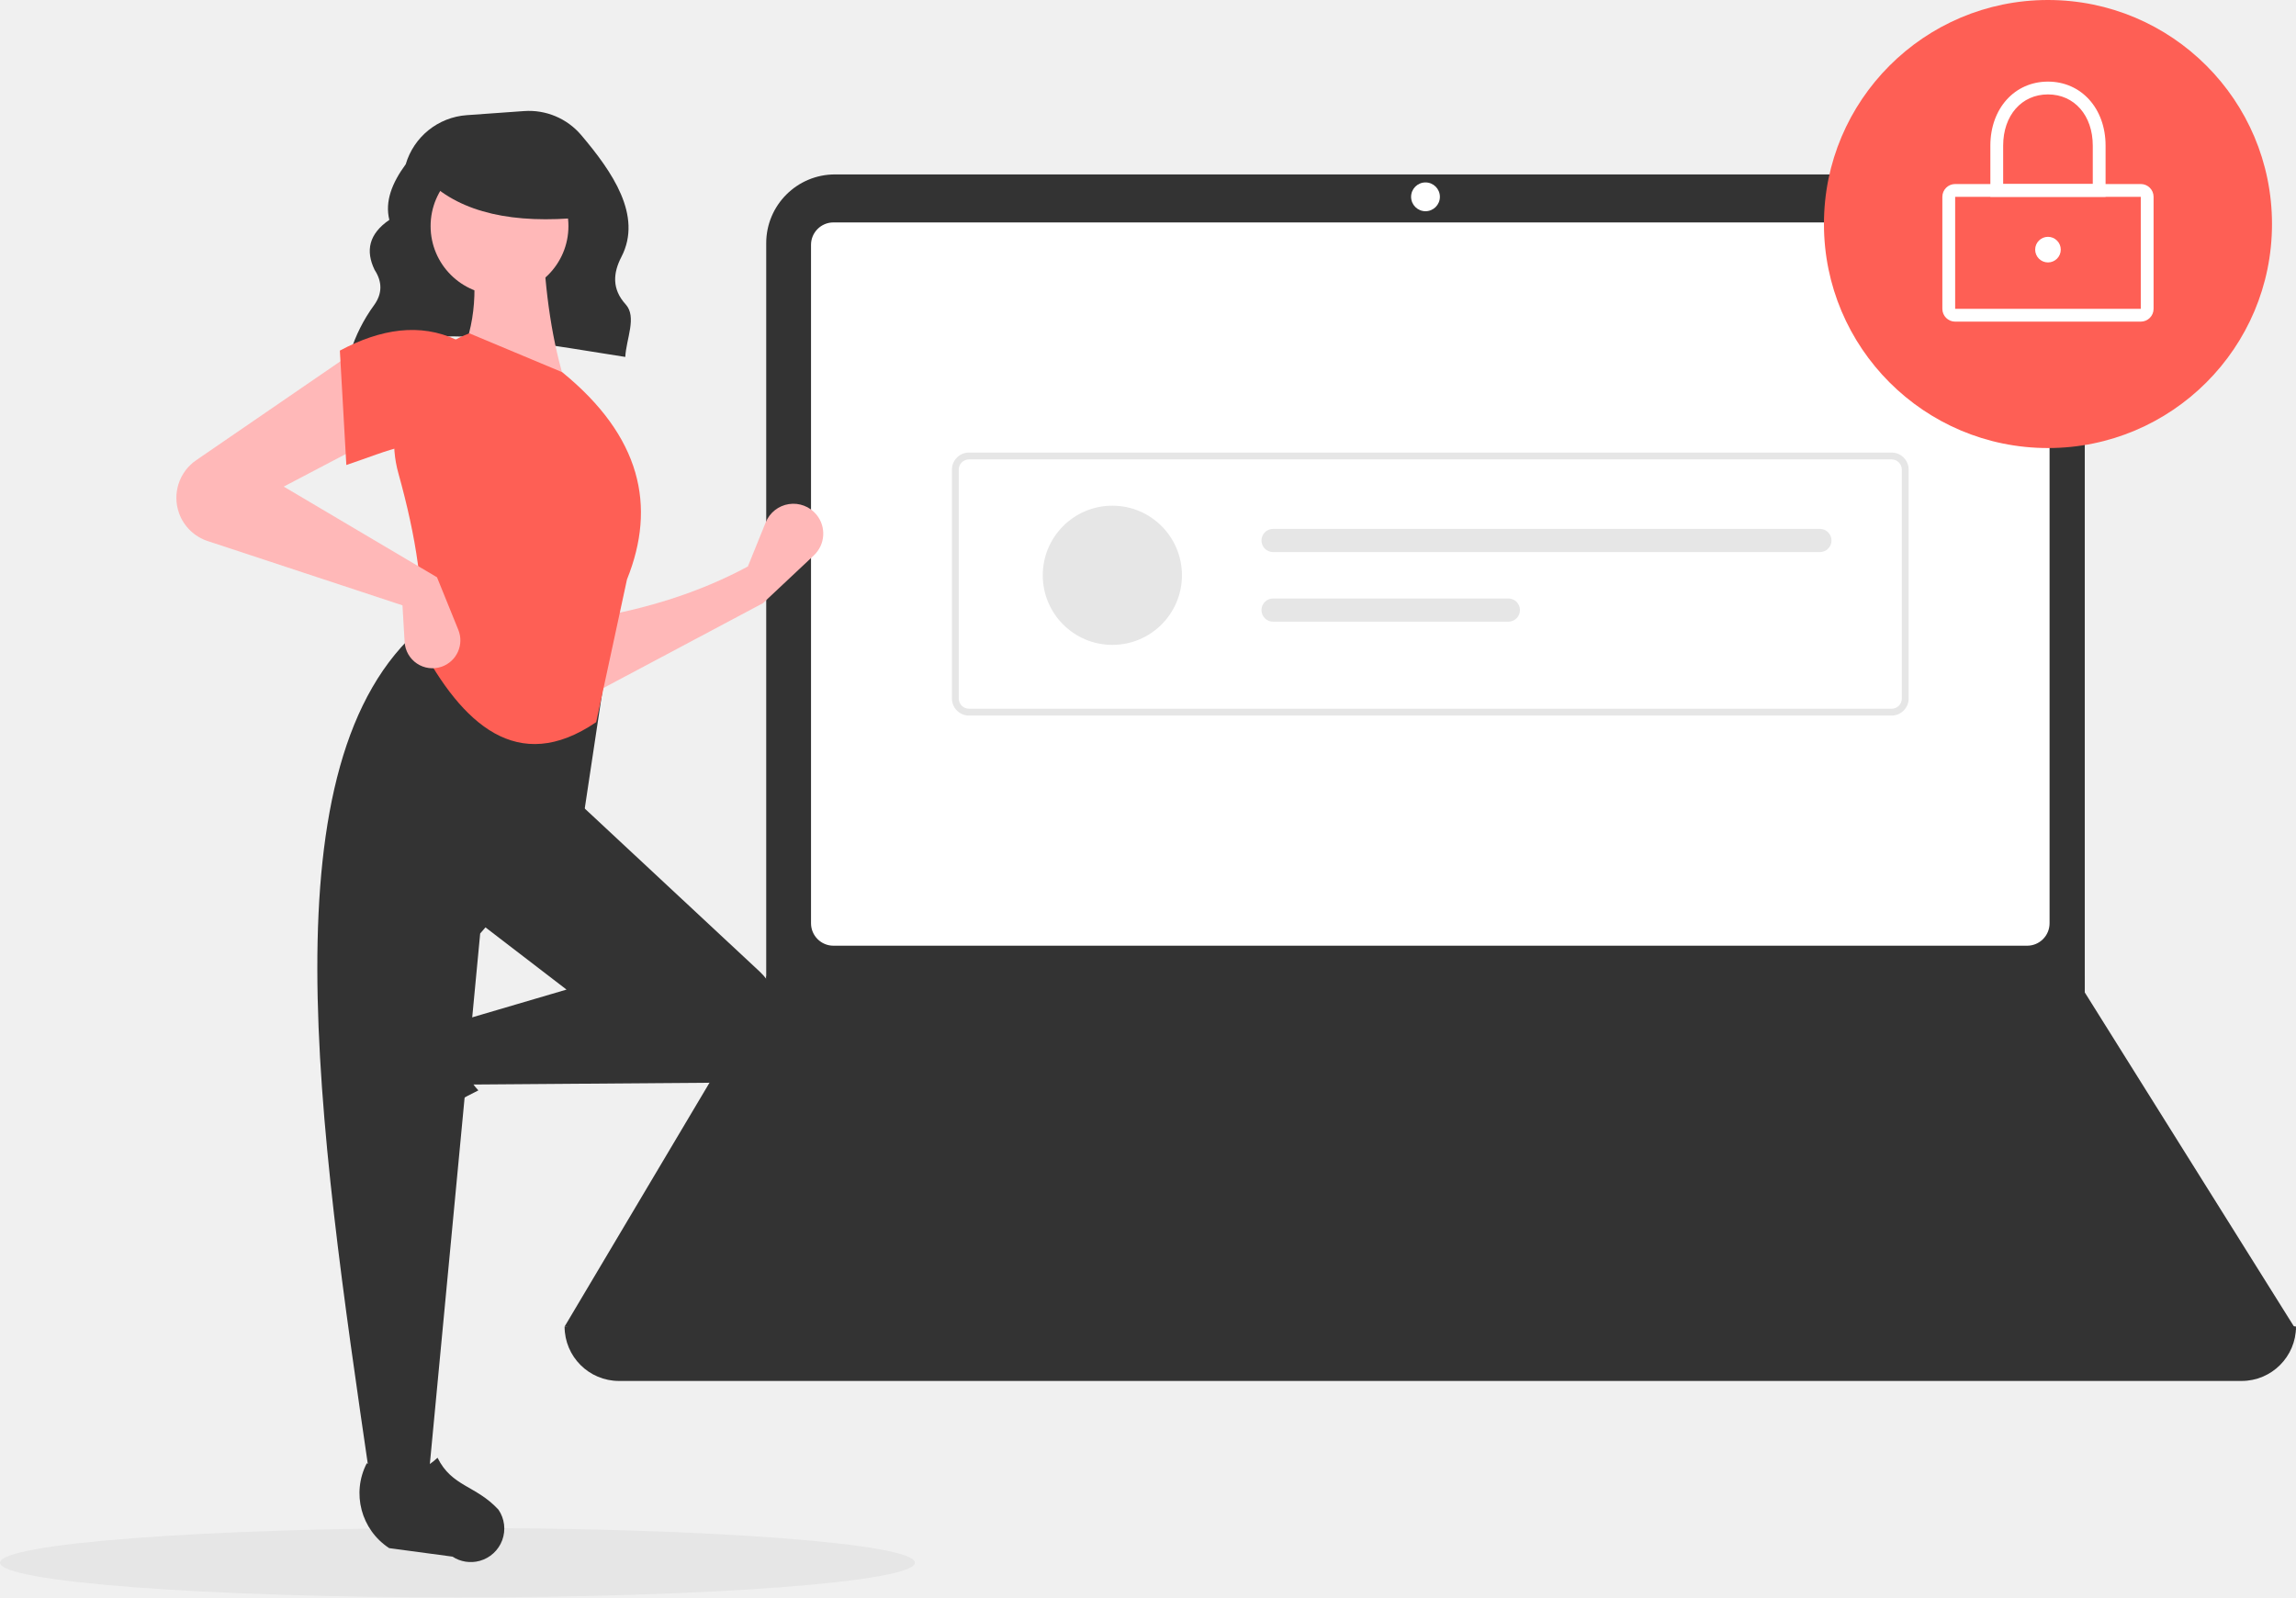
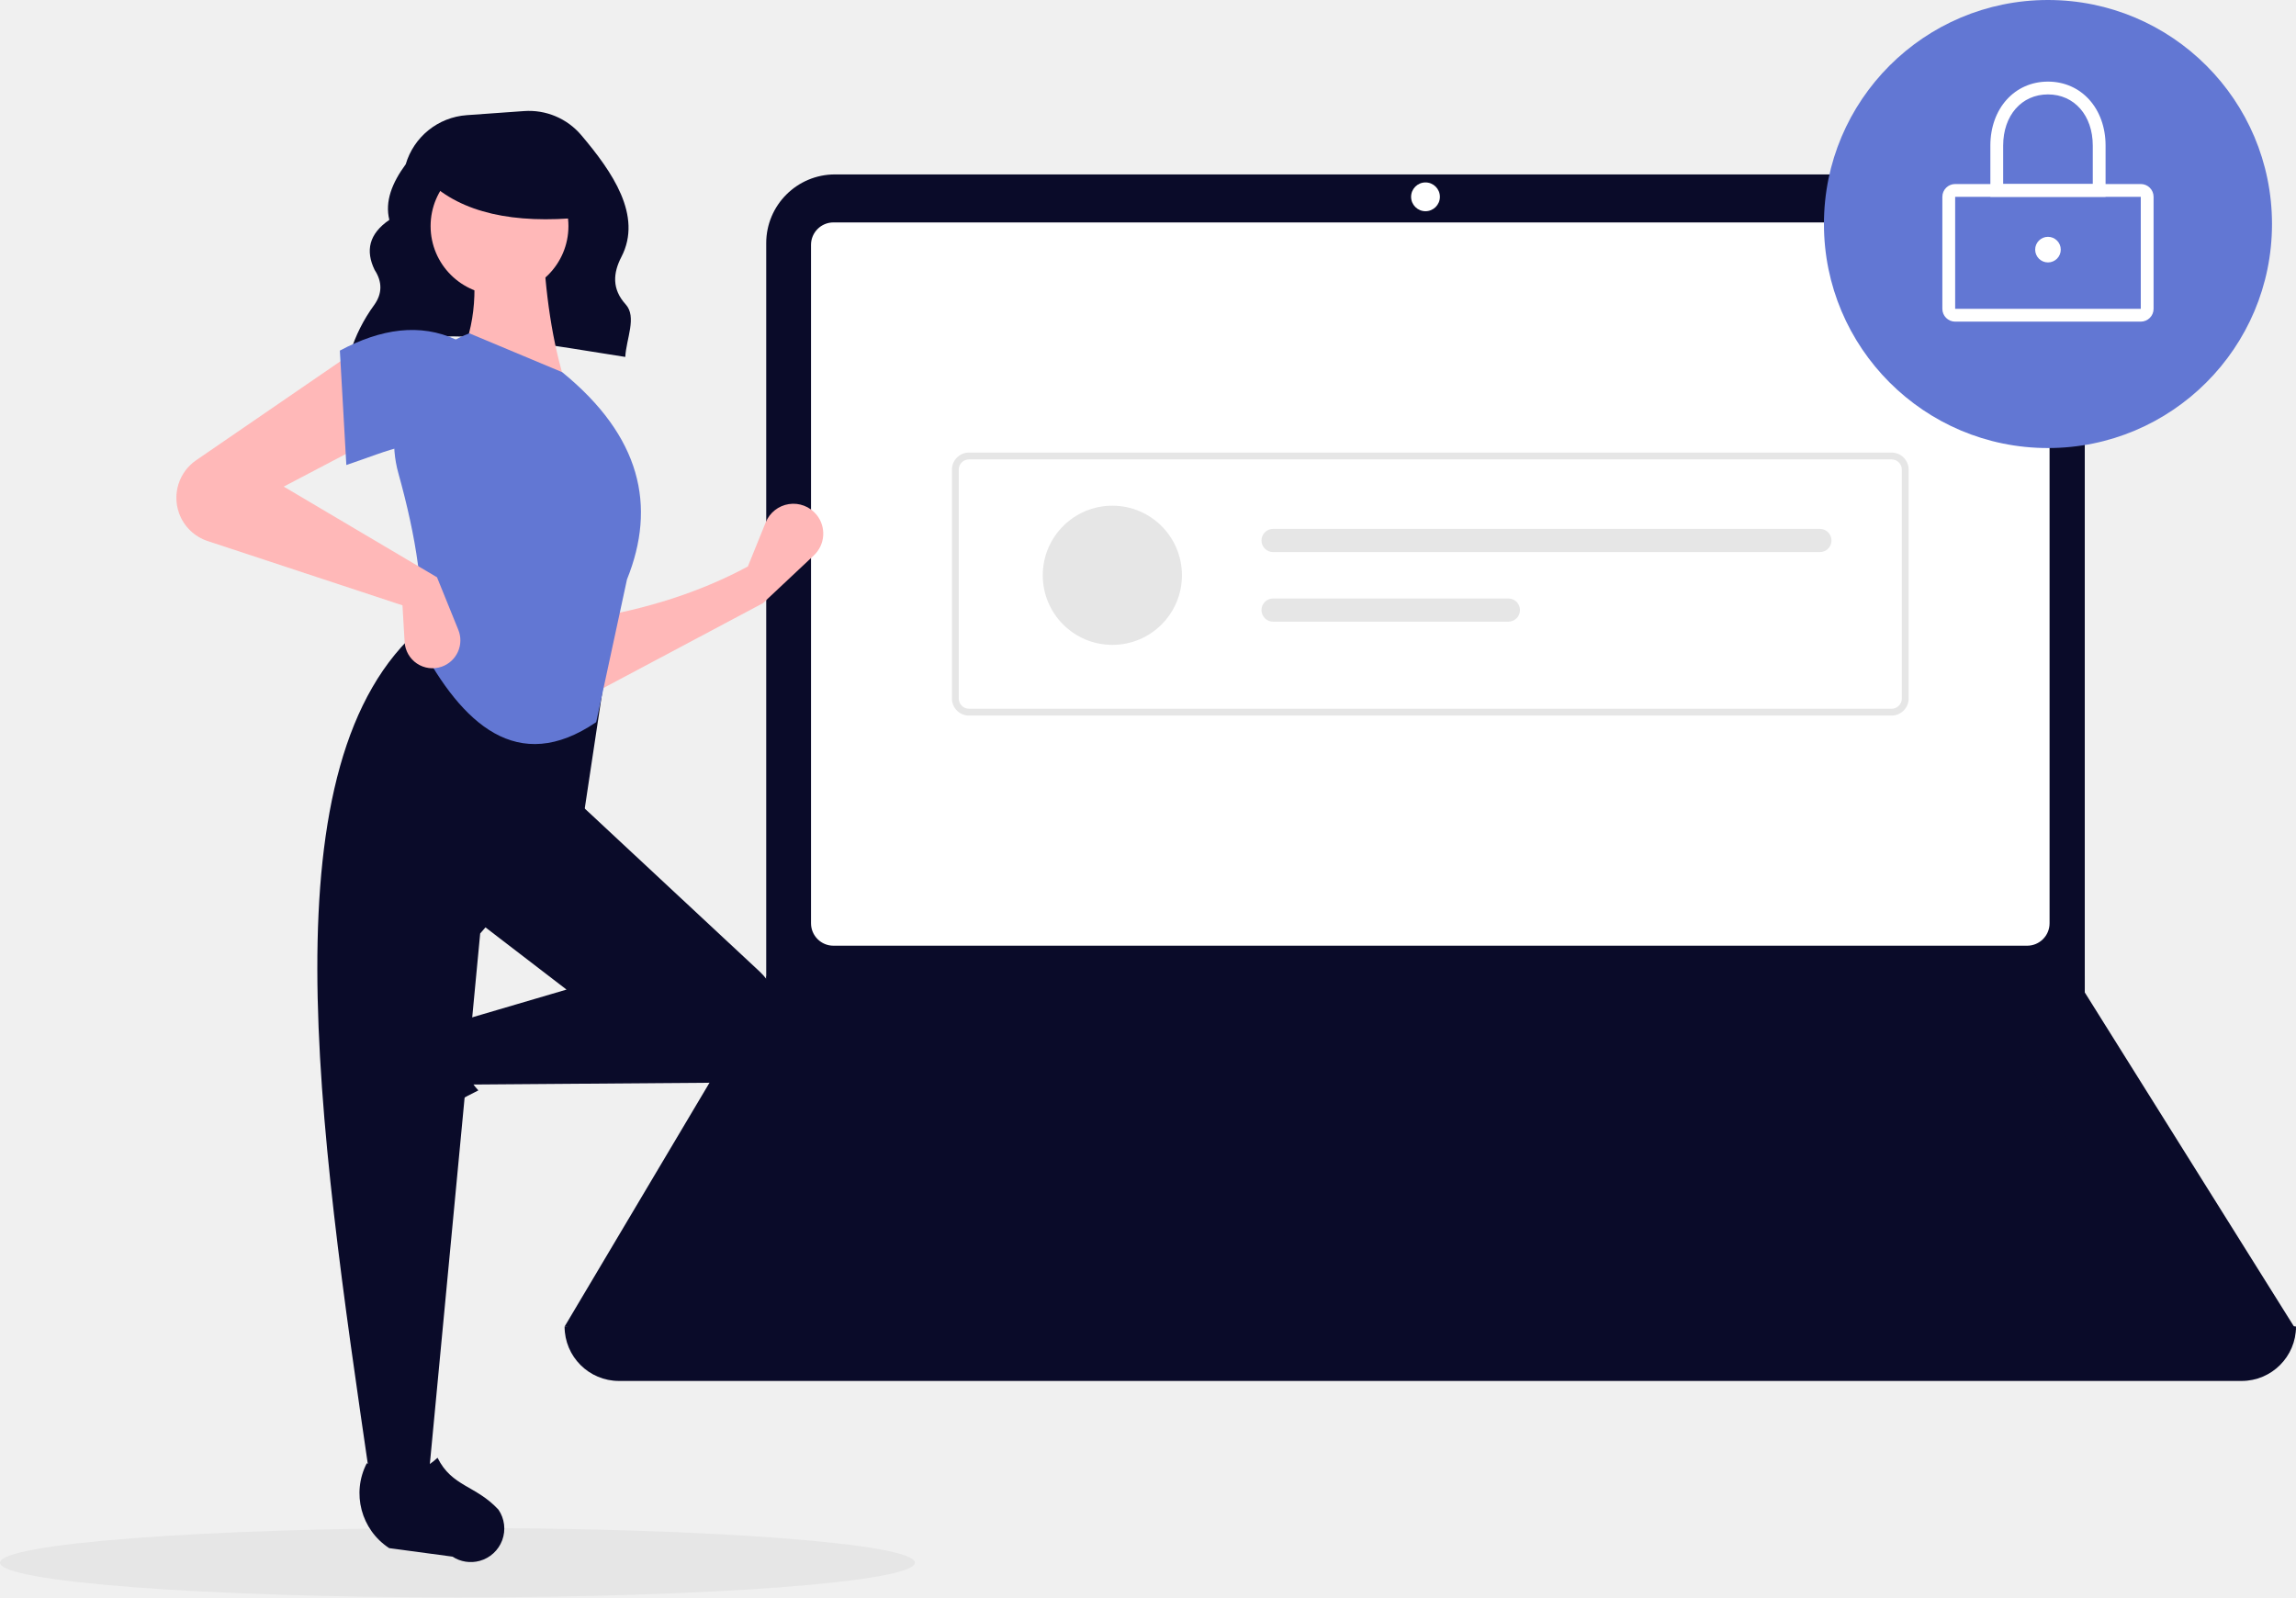
<svg xmlns="http://www.w3.org/2000/svg" id="a5c16198-98a1-478b-8909-43624583dcf2" data-name="Layer 1" width="793" height="551.732" viewBox="0 0 793 551.732">
  <ellipse cx="158" cy="539.732" rx="158" ry="12" fill="#e6e6e6" />
-   <path d="M324.272,296.554c27.497-11.695,61.744-4.285,95.191.858.311-6.228,4.084-13.808.132-18.153-4.801-5.279-4.359-10.825-1.47-16.404,7.388-14.265-3.197-29.444-13.884-42.065a23.669,23.669,0,0,0-19.755-8.292l-19.797,1.414A23.709,23.709,0,0,0,343.635,230.859v0c-4.727,6.429-7.257,12.841-5.664,19.219-7.081,4.839-8.27,10.68-5.089,17.264,2.698,4.146,2.669,8.182-.123,12.106a55.891,55.891,0,0,0-8.31,16.506Z" transform="translate(-203.5 -174.1342)" fill="#333" />
-   <path d="M977.709,651.097H417.291A18.791,18.791,0,0,1,398.5,632.306h0q304.727-35.415,598,0h0A18.791,18.791,0,0,1,977.709,651.097Z" transform="translate(-203.5 -174.1342)" fill="#333" />
-   <path d="M996.5,633.412l-598-1.105,69.306-116.616.332-.553V258.131a23.752,23.752,0,0,1,23.754-23.754H899.792a23.752,23.752,0,0,1,23.754,23.754V516.906Z" transform="translate(-203.5 -174.1342)" fill="#333" />
+   <path d="M324.272,296.554c27.497-11.695,61.744-4.285,95.191.858.311-6.228,4.084-13.808.132-18.153-4.801-5.279-4.359-10.825-1.47-16.404,7.388-14.265-3.197-29.444-13.884-42.065a23.669,23.669,0,0,0-19.755-8.292l-19.797,1.414A23.709,23.709,0,0,0,343.635,230.859v0c-4.727,6.429-7.257,12.841-5.664,19.219-7.081,4.839-8.27,10.68-5.089,17.264,2.698,4.146,2.669,8.182-.123,12.106a55.891,55.891,0,0,0-8.31,16.506Z" transform="translate(-203.5 -174.1342)" fill="#0a0b29" />
+   <path d="M977.709,651.097H417.291A18.791,18.791,0,0,1,398.5,632.306h0q304.727-35.415,598,0h0A18.791,18.791,0,0,1,977.709,651.097Z" transform="translate(-203.5 -174.1342)" fill="#0a0b29" />
+   <path d="M996.5,633.412l-598-1.105,69.306-116.616.332-.553V258.131a23.752,23.752,0,0,1,23.754-23.754H899.792a23.752,23.752,0,0,1,23.754,23.754V516.906Z" transform="translate(-203.5 -174.1342)" fill="#0a0b29" />
  <path d="M491.35,250.957a7.746,7.746,0,0,0-7.738,7.738V493.031a7.747,7.747,0,0,0,7.738,7.738H903.65a7.747,7.747,0,0,0,7.738-7.738V258.694a7.747,7.747,0,0,0-7.738-7.738Z" transform="translate(-203.5 -174.1342)" fill="#fff" />
-   <path d="M493.078,531.718a3.325,3.325,0,0,0-3.013,1.93l-21.355,46.425a3.316,3.316,0,0,0,3.012,4.702H920.814a3.316,3.316,0,0,0,2.965-4.799L900.567,533.551a3.299,3.299,0,0,0-2.965-1.833Z" transform="translate(-203.5 -174.1342)" fill="#333" />
+   <path d="M493.078,531.718a3.325,3.325,0,0,0-3.013,1.93l-21.355,46.425a3.316,3.316,0,0,0,3.012,4.702H920.814a3.316,3.316,0,0,0,2.965-4.799L900.567,533.551a3.299,3.299,0,0,0-2.965-1.833Z" transform="translate(-203.5 -174.1342)" fill="#0a0b29" />
  <circle cx="492.342" cy="67.98" r="4.974" fill="#fff" />
-   <path d="M651.7,593.619a3.321,3.321,0,0,0-3.202,2.454l-5.357,19.896a3.316,3.316,0,0,0,3.202,4.179h101.874a3.315,3.315,0,0,0,3.133-4.401l-6.887-19.896a3.318,3.318,0,0,0-3.134-2.231Z" transform="translate(-203.5 -174.1342)" fill="#333" />
-   <polygon points="720.046 337.135 720.046 341.556 264.306 341.556 264.649 341.004 264.649 337.135 720.046 337.135" fill="#333" />
-   <circle cx="707.335" cy="77.375" r="77.375" fill="#fe5f55" />
+   <path d="M651.7,593.619a3.321,3.321,0,0,0-3.202,2.454l-5.357,19.896a3.316,3.316,0,0,0,3.202,4.179h101.874a3.315,3.315,0,0,0,3.133-4.401l-6.887-19.896a3.318,3.318,0,0,0-3.134-2.231Z" transform="translate(-203.5 -174.1342)" fill="#0a0b29" />
+   <polygon points="720.046 337.135 720.046 341.556 264.306 341.556 264.649 341.004 264.649 337.135 720.046 337.135" fill="#0a0b29" />
+   <circle cx="707.335" cy="77.375" r="77.375" fill="#6277d3" />
  <path d="M942.89,285.223H878.779a4.426,4.426,0,0,1-4.421-4.421V242.114a4.426,4.426,0,0,1,4.421-4.421H942.89a4.426,4.426,0,0,1,4.421,4.421v38.688A4.426,4.426,0,0,1,942.89,285.223Zm-64.111-43.109v38.688h64.114L942.89,242.114Z" transform="translate(-203.5 -174.1342)" fill="#fff" />
  <path d="M930.731,242.114h-39.793V224.428c0-12.81,8.368-22.107,19.896-22.107s19.896,9.297,19.896,22.107Zm-35.372-4.421h30.95V224.428c0-10.413-6.363-17.686-15.475-17.686s-15.475,7.273-15.475,17.686Z" transform="translate(-203.5 -174.1342)" fill="#fff" />
  <circle cx="707.335" cy="86.218" r="4.421" fill="#fff" />
  <path d="M856.82,421.284H538.18a5.908,5.908,0,0,1-5.901-5.901V336.342a5.908,5.908,0,0,1,5.901-5.901H856.82a5.908,5.908,0,0,1,5.901,5.901V415.383A5.908,5.908,0,0,1,856.82,421.284Zm-318.64-88.482a3.544,3.544,0,0,0-3.54,3.54V415.383a3.544,3.544,0,0,0,3.54,3.54H856.82a3.544,3.544,0,0,0,3.54-3.54V336.342a3.544,3.544,0,0,0-3.54-3.54Z" transform="translate(-203.5 -174.1342)" fill="#e6e6e6" />
  <circle cx="384.19" cy="198.695" r="24.036" fill="#e6e6e6" />
  <path d="M643.203,356.805a4.006,4.006,0,1,0,0,8.012H832.061a4.006,4.006,0,0,0,0-8.012Z" transform="translate(-203.5 -174.1342)" fill="#e6e6e6" />
  <path d="M643.203,380.842a4.006,4.006,0,1,0,0,8.012H724.469a4.006,4.006,0,1,0,0-8.012Z" transform="translate(-203.5 -174.1342)" fill="#e6e6e6" />
  <path d="M467.022,382.462,408.119,413.778l-.746-26.096c19.226-3.209,37.517-8.797,54.429-17.895l6.16-15.22a10.318,10.318,0,0,1,17.536-2.678l0,0a10.318,10.318,0,0,1-.908,14.069Z" transform="translate(-203.5 -174.1342)" fill="#ffb8b8" />
-   <path d="M323.098,563.267v0a11.574,11.574,0,0,1,1.469-9.363l12.939-19.858a22.612,22.612,0,0,1,29.335-7.739h0c-5.438,9.256-4.68,17.377,1.878,24.434a117.631,117.631,0,0,0-27.936,19.045A11.574,11.574,0,0,1,323.098,563.267Z" transform="translate(-203.5 -174.1342)" fill="#333" />
-   <path d="M469.705,537.303l0,0a22.203,22.203,0,0,1-18.871,10.779l-85.96.651-3.728-21.623,38.026-11.184-32.061-24.605L402.154,450.313l63.65,59.324A22.203,22.203,0,0,1,469.705,537.303Z" transform="translate(-203.5 -174.1342)" fill="#333" />
-   <path d="M351.453,685.179H331.321c-18.075-123.898-36.474-248.142,17.895-294.515l64.122,10.439L405.136,455.532l-35.789,41.008Z" transform="translate(-203.5 -174.1342)" fill="#333" />
-   <path d="M369.149,713.246h0a11.574,11.574,0,0,1-9.363-1.469l-21.859-2.938a22.612,22.612,0,0,1-7.741-29.335v0c9.257,5.437,17.377,4.679,24.434-1.879,4.986,10.067,13.201,9.453,21.047,17.935A11.574,11.574,0,0,1,369.149,713.246Z" transform="translate(-203.5 -174.1342)" fill="#333" />
+   <path d="M323.098,563.267v0a11.574,11.574,0,0,1,1.469-9.363l12.939-19.858a22.612,22.612,0,0,1,29.335-7.739h0c-5.438,9.256-4.68,17.377,1.878,24.434a117.631,117.631,0,0,0-27.936,19.045A11.574,11.574,0,0,1,323.098,563.267Z" transform="translate(-203.5 -174.1342)" fill="#0a0b29" />
+   <path d="M469.705,537.303l0,0a22.203,22.203,0,0,1-18.871,10.779l-85.96.651-3.728-21.623,38.026-11.184-32.061-24.605L402.154,450.313l63.65,59.324A22.203,22.203,0,0,1,469.705,537.303Z" transform="translate(-203.5 -174.1342)" fill="#0a0b29" />
+   <path d="M351.453,685.179H331.321c-18.075-123.898-36.474-248.142,17.895-294.515l64.122,10.439L405.136,455.532l-35.789,41.008Z" transform="translate(-203.5 -174.1342)" fill="#0a0b29" />
+   <path d="M369.149,713.246h0a11.574,11.574,0,0,1-9.363-1.469l-21.859-2.938a22.612,22.612,0,0,1-7.741-29.335v0c9.257,5.437,17.377,4.679,24.434-1.879,4.986,10.067,13.201,9.453,21.047,17.935A11.574,11.574,0,0,1,369.149,713.246Z" transform="translate(-203.5 -174.1342)" fill="#0a0b29" />
  <path d="M399.172,307.902l-37.28-8.947c6.192-12.674,6.702-26.776,3.728-41.754l25.351-.746C391.764,275.08,394.167,292.481,399.172,307.902Z" transform="translate(-203.5 -174.1342)" fill="#ffb8b8" />
-   <path d="M409.418,423.552c-27.139,18.493-46.314.633-60.947-26.923,2.033-16.862-1.259-37.041-7.357-58.966a40.138,40.138,0,0,1,24.506-48.401h0l32.061,13.421c27.224,22.19,32.582,46.227,22.368,71.578Z" transform="translate(-203.5 -174.1342)" fill="#fe5f55" />
+   <path d="M409.418,423.552c-27.139,18.493-46.314.633-60.947-26.923,2.033-16.862-1.259-37.041-7.357-58.966a40.138,40.138,0,0,1,24.506-48.401h0l32.061,13.421c27.224,22.19,32.582,46.227,22.368,71.578Z" transform="translate(-203.5 -174.1342)" fill="#6277d3" />
  <path d="M331.321,326.542,301.497,342.2l52.938,31.316,7.366,18.17a9.637,9.637,0,0,1-5.789,12.731h0a9.637,9.637,0,0,1-12.762-8.544l-.745-12.663-67.284-22.204a15.733,15.733,0,0,1-9.873-9.611v0a15.733,15.733,0,0,1,5.903-18.303l54.105-37.118Z" transform="translate(-203.5 -174.1342)" fill="#ffb8b8" />
-   <path d="M361.146,329.524c-12.439-5.451-23.749.47-38.026,5.219l-2.237-39.517c14.176-7.556,27.692-9.593,40.263-3.728Z" transform="translate(-203.5 -174.1342)" fill="#fe5f55" />
+   <path d="M361.146,329.524c-12.439-5.451-23.749.47-38.026,5.219l-2.237-39.517c14.176-7.556,27.692-9.593,40.263-3.728Z" transform="translate(-203.5 -174.1342)" fill="#6277d3" />
  <circle cx="172.525" cy="78.093" r="23.802" fill="#ffb8b8" />
-   <path d="M404.5,249.224c-23.566,2.308-41.523-1.546-53-12.52v-8.838h51Z" transform="translate(-203.5 -174.1342)" fill="#333" />
+   <path d="M404.5,249.224c-23.566,2.308-41.523-1.546-53-12.52v-8.838h51Z" transform="translate(-203.5 -174.1342)" fill="#0a0b29" />
</svg>
